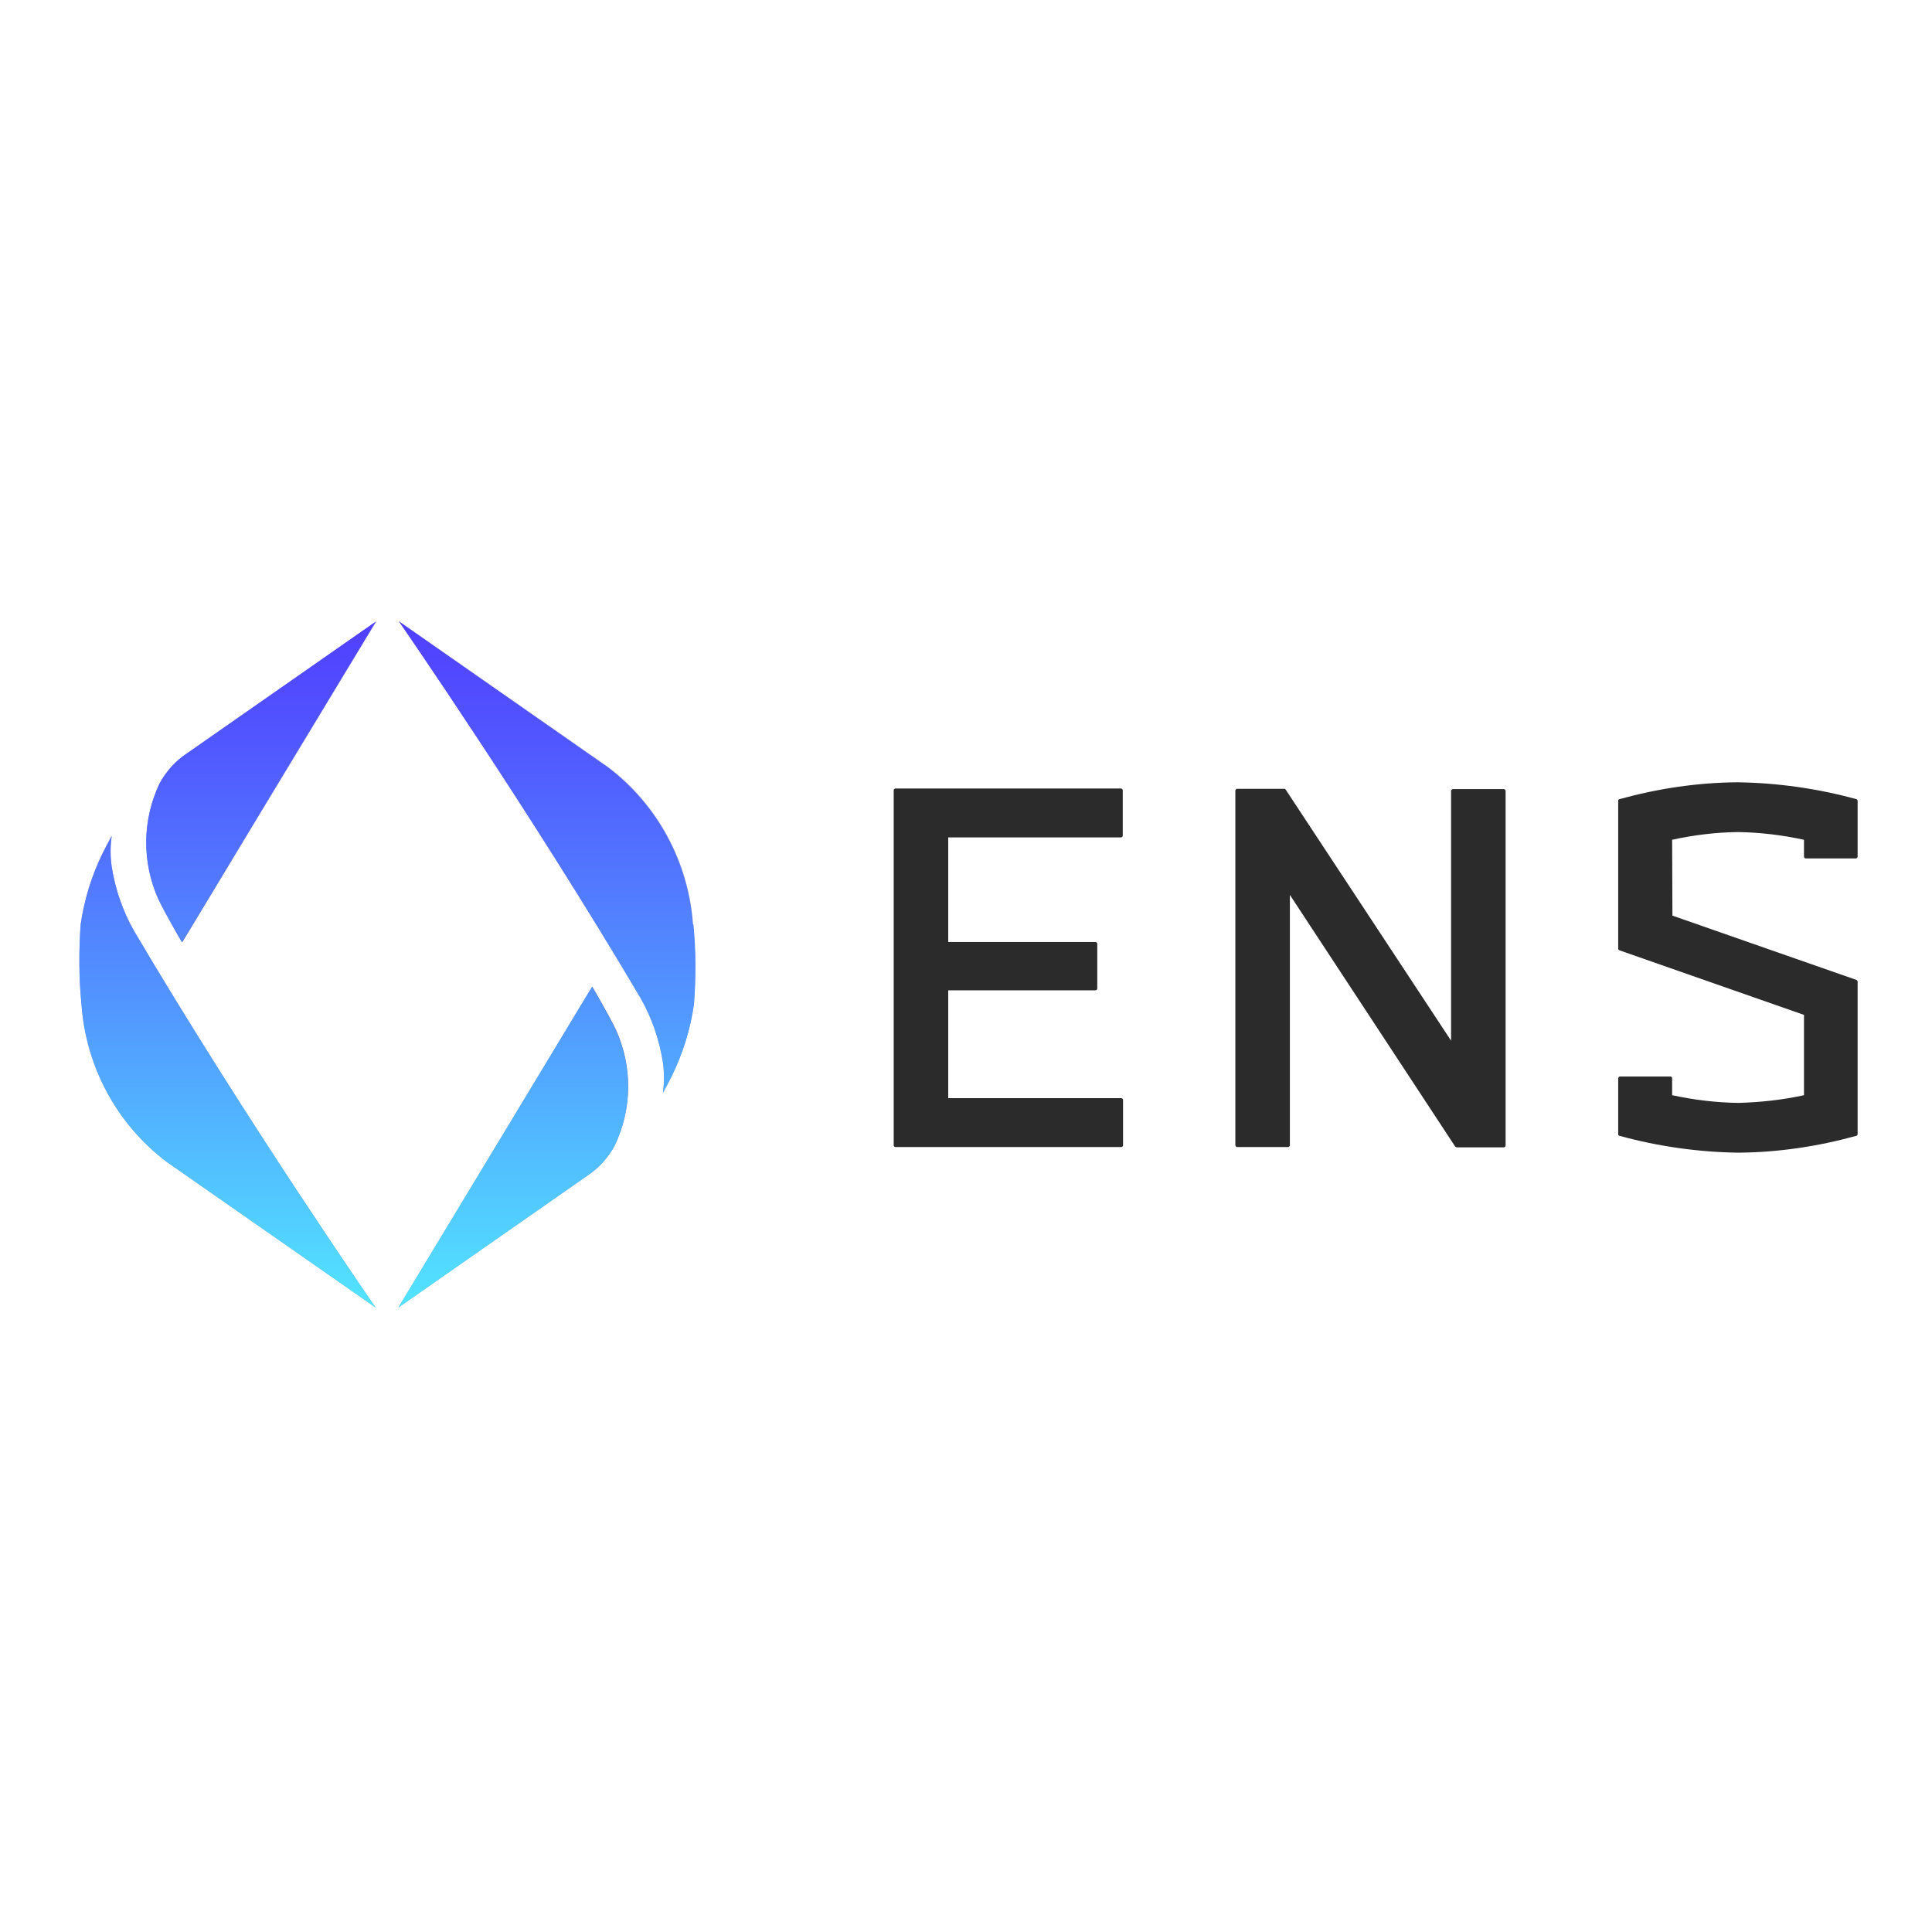
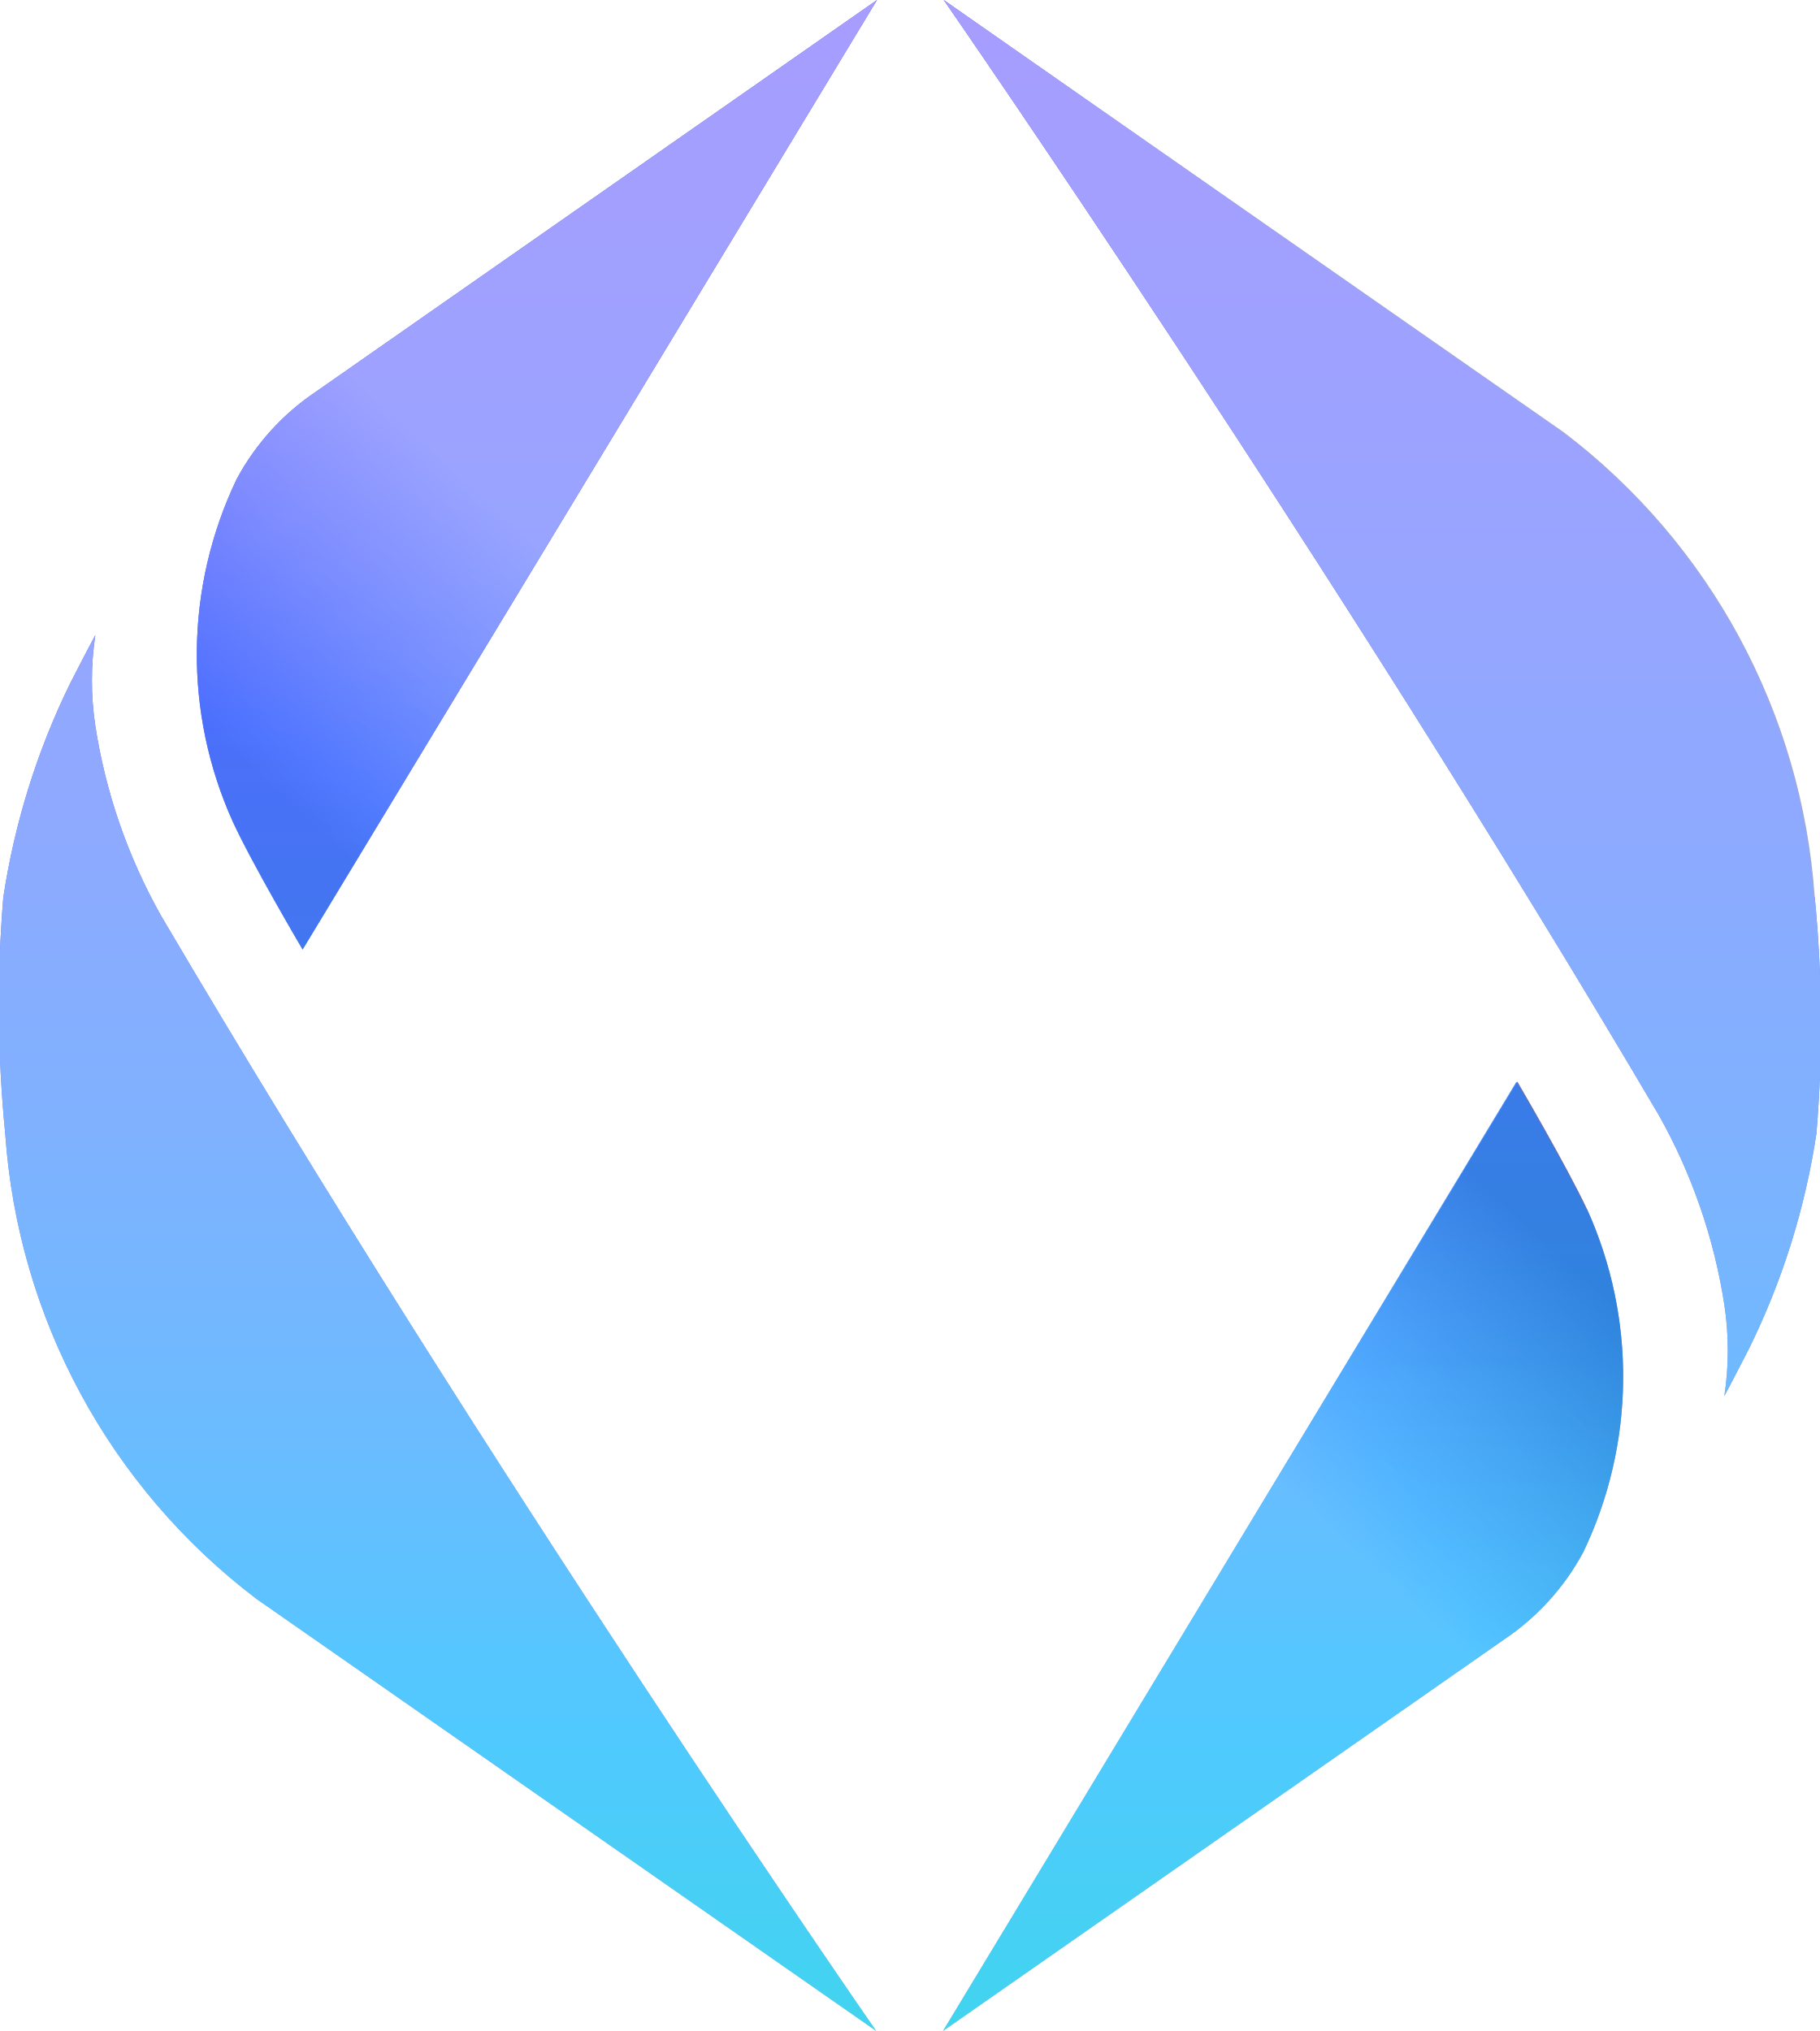
- <svg xmlns="http://www.w3.org/2000/svg" version="1.1" id="layer" x="0px" y="0px" viewBox="0 0 652 652" style="enable-background:new 0 0 652 652;" xml:space="preserve">
-   <style type="text/css">
- 	.st0{fill:url(#SVGID_1_);}
- 	.st1{fill:#A0A8D4;}
- 	.st2{fill:url(#SVGID_2_);}
- 	.st3{fill:url(#SVGID_3_);}
- 	.st4{fill:#2B2B2B;}
- </style>
-   <g>
-     <g id="Layer_1">
-       <linearGradient id="SVGID_1_" gradientUnits="userSpaceOnUse" x1="135.788" y1="437.968" x2="51.707" y2="346.818" gradientTransform="matrix(1 0 0 -1 -6 650.25)">
-         <stop offset="0.58" style="stop-color:#A0A8D4" />
-         <stop offset="0.73" style="stop-color:#8791C7" />
-         <stop offset="0.91" style="stop-color:#6470B4" />
-       </linearGradient>
-       <path class="st0" d="M53.5,303.4c2.3,4.9,8,14.6,8,14.6l65.5-108.3L63,254.3c-3.8,2.5-6.9,6-9.1,10    C48,276.6,47.9,290.9,53.5,303.4z" />
-       <path class="st1" d="M27.5,339c1.5,21,11.9,40.3,28.6,53l70.7,49.3c0,0-44.2-63.8-81.6-127.2c-3.8-6.7-6.3-14-7.5-21.6    c-0.5-3.4-0.5-6.9,0-10.4c-1,1.8-2.9,5.5-2.9,5.5c-3.8,7.7-6.4,16-7.6,24.5C26.6,321,26.6,330.1,27.5,339z" />
-       <linearGradient id="SVGID_2_" gradientUnits="userSpaceOnUse" x1="137.599" y1="211.588" x2="221.692" y2="302.72" gradientTransform="matrix(1 0 0 -1 -6 650.25)">
-         <stop offset="0.58" style="stop-color:#A0A8D4" />
-         <stop offset="0.73" style="stop-color:#8791C7" />
-         <stop offset="0.91" style="stop-color:#6470B4" />
-       </linearGradient>
-       <path class="st2" d="M207.9,347.6c-2.3-4.9-8-14.6-8-14.6l-65.5,108.3l63.9-44.6c3.8-2.5,6.9-6,9.1-10    C213.4,374.3,213.5,360,207.9,347.6z" />
-       <path class="st1" d="M233.9,311.9c-1.5-21-11.9-40.3-28.6-53l-70.7-49.3c0,0,44.2,63.8,81.6,127.2c3.8,6.7,6.3,14,7.5,21.6    c0.5,3.4,0.5,6.9,0,10.4c1-1.8,2.9-5.5,2.9-5.5c3.8-7.7,6.4-16,7.6-24.5C234.8,329.9,234.8,320.9,233.9,311.9z" />
-       <linearGradient id="SVGID_3_" gradientUnits="userSpaceOnUse" x1="136.688" y1="441.747" x2="136.688" y2="208.232" gradientTransform="matrix(1 0 0 -1 -6 650.25)">
-         <stop offset="0" style="stop-color:#513EFF" />
-         <stop offset="0.18" style="stop-color:#5157FF" />
-         <stop offset="0.57" style="stop-color:#5298FF" />
-         <stop offset="1" style="stop-color:#52E5FF" />
-       </linearGradient>
-       <path class="st3" d="M53.9,264.3c2.2-4,5.3-7.5,9.1-10l63.9-44.6L61.4,318c0,0-5.7-9.7-8-14.6C47.8,290.9,48,276.6,53.9,264.3z     M27.5,339c1.5,21,11.9,40.3,28.6,53l70.7,49.3c0,0-44.2-63.8-81.6-127.2c-3.8-6.7-6.3-14-7.5-21.6c-0.5-3.4-0.5-6.9,0-10.4    c-1,1.8-2.9,5.5-2.9,5.5c-3.8,7.7-6.4,16-7.6,24.5C26.6,321,26.6,330.1,27.5,339z M207.8,347.6c-2.3-4.9-8-14.6-8-14.6    l-65.4,108.3l63.9-44.6c3.8-2.5,6.9-6,9.1-10c5.9-12.3,6.1-26.6,0.4-39.1L207.8,347.6z M233.8,312c-1.5-21-11.9-40.3-28.6-53    l-70.6-49.3c0,0,44.2,63.8,81.6,127.2c3.8,6.7,6.3,14,7.5,21.6c0.5,3.4,0.5,6.9,0,10.4c1-1.8,2.9-5.5,2.9-5.5    c3.8-7.7,6.4-16,7.6-24.5c0.7-9,0.7-18-0.2-27L233.8,312z" />
+ <svg xmlns="http://www.w3.org/2000/svg" xmlns:xlink="http://www.w3.org/1999/xlink" viewBox="0 0 72.52 80.95">
+   <defs>
+     <style>.cls-3{fill:#a0a8d4}</style>
+     <linearGradient id="linear-gradient" x1="41.95" y1="2.57" x2="12.57" y2="34.42" gradientUnits="userSpaceOnUse">
+       <stop offset=".58" stop-color="#a0a8d4" />
+       <stop offset=".73" stop-color="#8791c7" />
+       <stop offset=".91" stop-color="#6470b4" />
+     </linearGradient>
+     <linearGradient id="linear-gradient-2" x1="42.57" y1="81.66" x2="71.96" y2="49.81" xlink:href="#linear-gradient" />
+     <linearGradient id="linear-gradient-3" x1="42.26" y1="1.24" x2="42.26" y2="82.84" gradientUnits="userSpaceOnUse">
+       <stop offset="0" stop-color="#513eff" />
+       <stop offset=".18" stop-color="#5157ff" />
+       <stop offset=".57" stop-color="#5298ff" />
+       <stop offset="1" stop-color="#52e5ff" />
+     </linearGradient>
+   </defs>
+   <g style="isolation:isolate">
+     <g id="Layer_1" data-name="Layer 1">
+       <path d="M15.28 34.39c.8 1.71 2.78 5.09 2.78 5.09L40.95 1.64l-22.34 15.6a9.75 9.75 0 0 0-3.18 3.5 16.19 16.19 0 0 0-.15 13.65z" transform="translate(-6 -1.64)" fill="url(#linear-gradient)" />
+       <path class="cls-3" d="M6.21 46.85a25.47 25.47 0 0 0 10 18.51l24.71 17.23s-15.46-22.28-28.5-44.45a22.39 22.39 0 0 1-2.62-7.56 12.1 12.1 0 0 1 0-3.63c-.34.63-1 1.92-1 1.92a29.35 29.35 0 0 0-2.67 8.55 52.28 52.28 0 0 0 .08 9.43z" transform="translate(-6 -1.64)" />
+       <path d="M69.25 49.84c-.8-1.71-2.78-5.09-2.78-5.09L43.58 82.59 65.92 67a9.75 9.75 0 0 0 3.18-3.5 16.19 16.19 0 0 0 .15-13.66z" transform="translate(-6 -1.64)" fill="url(#linear-gradient-2)" />
+       <path class="cls-3" d="M78.32 37.38a25.47 25.47 0 0 0-10-18.51L43.61 1.64s15.45 22.28 28.5 44.45a22.39 22.39 0 0 1 2.61 7.56 12.1 12.1 0 0 1 0 3.63c.34-.63 1-1.92 1-1.92a29.35 29.35 0 0 0 2.67-8.55 52.28 52.28 0 0 0-.07-9.43z" transform="translate(-6 -1.64)" />
+       <path d="M15.43 20.74a9.75 9.75 0 0 1 3.18-3.5l22.34-15.6-22.89 37.85s-2-3.38-2.78-5.09a16.19 16.19 0 0 1 .15-13.66zM6.21 46.85a25.47 25.47 0 0 0 10 18.51l24.71 17.23s-15.46-22.28-28.5-44.45a22.39 22.39 0 0 1-2.62-7.56 12.1 12.1 0 0 1 0-3.63c-.34.63-1 1.92-1 1.92a29.35 29.35 0 0 0-2.67 8.55 52.28 52.28 0 0 0 .08 9.43zm63 3c-.8-1.71-2.78-5.09-2.78-5.09L43.58 82.59 65.92 67a9.75 9.75 0 0 0 3.18-3.5 16.19 16.19 0 0 0 .15-13.66zm9.07-12.46a25.47 25.47 0 0 0-10-18.51L43.61 1.64s15.45 22.28 28.5 44.45a22.39 22.39 0 0 1 2.61 7.56 12.1 12.1 0 0 1 0 3.63c.34-.63 1-1.92 1-1.92a29.35 29.35 0 0 0 2.67-8.55 52.28 52.28 0 0 0-.07-9.43z" transform="translate(-6 -1.64)" style="mix-blend-mode:color" fill="url(#linear-gradient-3)" />
    </g>
  </g>
-   <path class="st4" d="M301.6,386.5V266.7c0-0.3,0.3-0.6,0.6-0.6h76.1c0.3,0,0.6,0.3,0.6,0.6V282c0,0.3-0.3,0.6-0.6,0.6H320v35.3h49.7  c0.3,0,0.6,0.3,0.6,0.6l0,0v15.1c0,0.3-0.3,0.6-0.6,0.6l0,0H320v36.4h58.4c0.3,0,0.6,0.3,0.6,0.6l0,0v15.3c0,0.3-0.3,0.6-0.6,0.6  l0,0h-76.1C301.9,387.1,301.6,386.9,301.6,386.5z M491,386.8L435.3,302v84.5c0,0.3-0.3,0.6-0.6,0.6c0,0,0,0,0,0h-17.2  c-0.3,0-0.6-0.3-0.6-0.6c0,0,0,0,0,0V266.8c0-0.3,0.3-0.6,0.6-0.6l0,0h15.9c0.2,0,0.4,0.1,0.5,0.3l55.8,84.7v-84.3  c0-0.3,0.3-0.6,0.6-0.6l0,0h17.2c0.3,0,0.6,0.3,0.6,0.6l0,0v119.7c0,0.3-0.3,0.6-0.6,0.6l0,0h-15.9C491.3,387.1,491.1,387,491,386.8  z M564.3,363.9v5.7c7.4,1.6,14.9,2.5,22.4,2.6c7.4-0.2,14.8-1,22.1-2.6v-27.1l-62.3-21.8c-0.2-0.1-0.4-0.3-0.4-0.6v-49.8  c0-0.3,0.1-0.5,0.4-0.6c13-3.6,26.4-5.6,39.9-5.7c13.5,0.2,27,2.1,40.1,5.7c0.3,0.1,0.4,0.3,0.4,0.6v18.8c0,0.3-0.3,0.6-0.6,0.6l0,0  h-16.9c-0.3,0-0.6-0.3-0.6-0.6l0,0v-5.7c-7.4-1.6-14.9-2.5-22.4-2.6c-7.4,0.1-14.8,1-22.1,2.6l0.1,25.6l62.1,21.7  c0.2,0.1,0.4,0.3,0.4,0.6v51.4c0,0.3-0.1,0.5-0.4,0.6c-13,3.6-26.4,5.6-39.9,5.7c-13.5-0.2-27-2.1-40.1-5.7  c-0.3-0.1-0.4-0.3-0.4-0.6v-18.8c0-0.3,0.3-0.6,0.6-0.6l0,0h16.8c0.3-0.1,0.7,0.1,0.8,0.4C564.3,363.8,564.3,363.8,564.3,363.9z" />
</svg>
